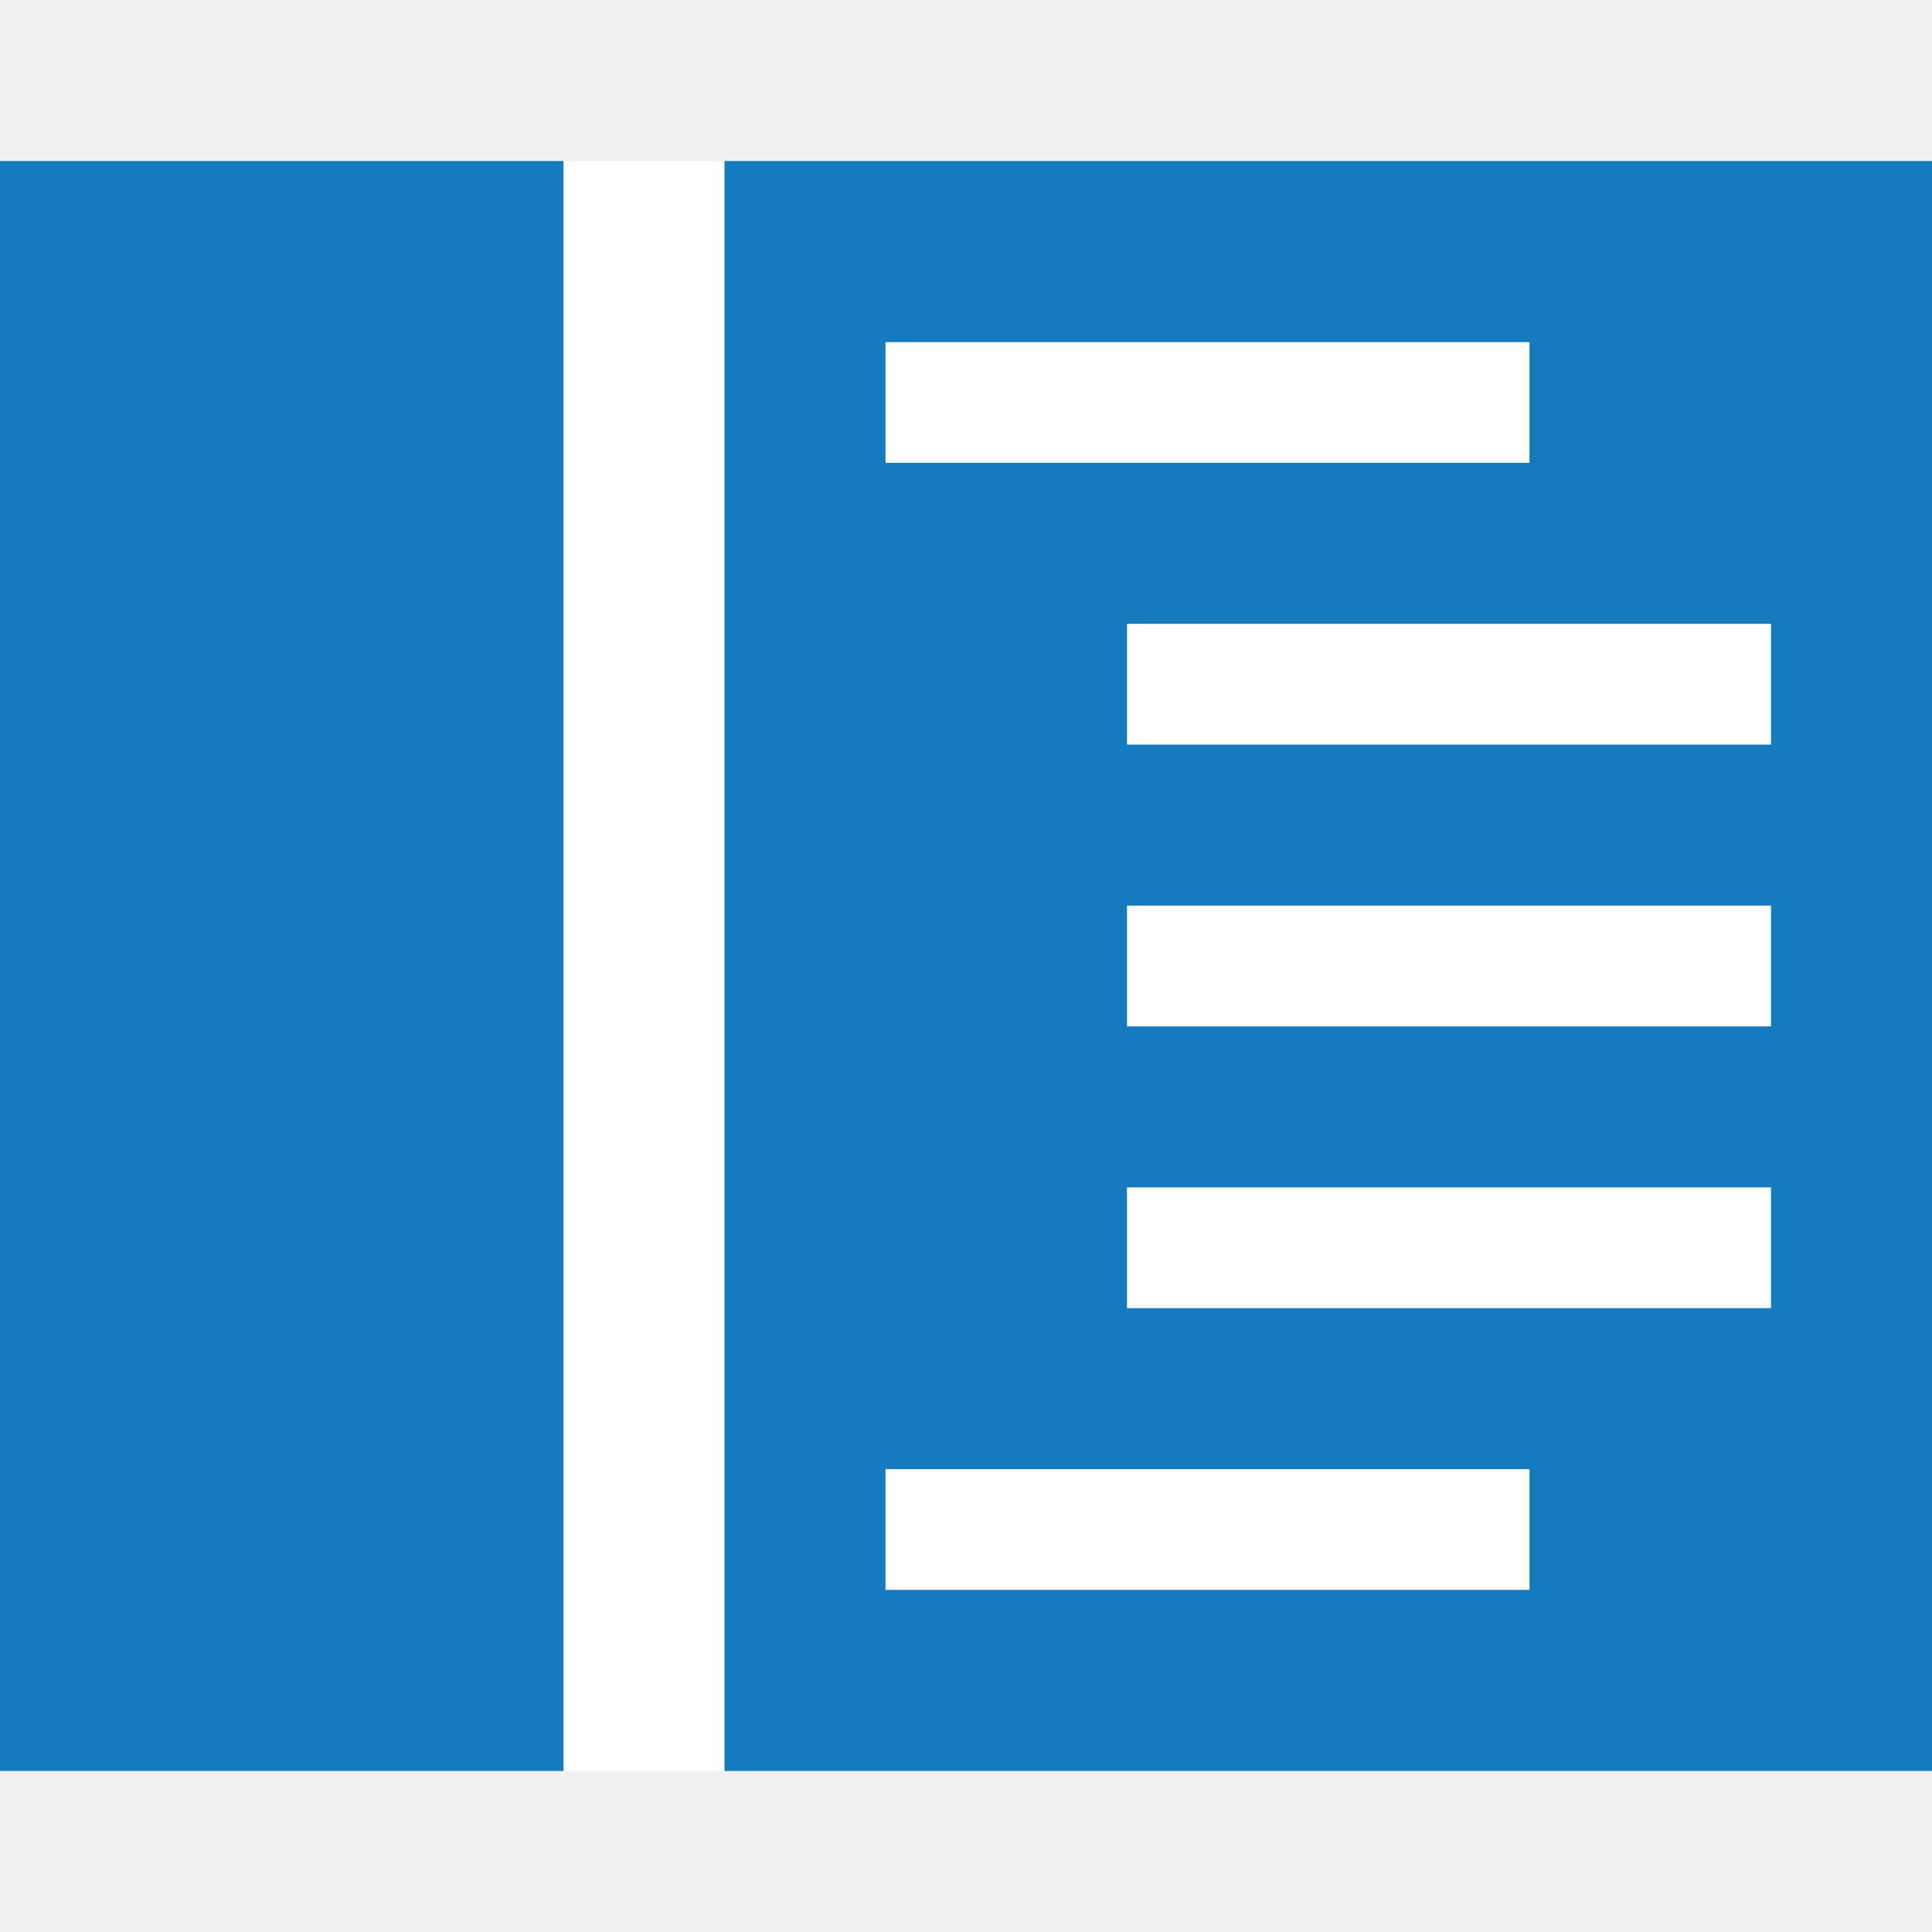
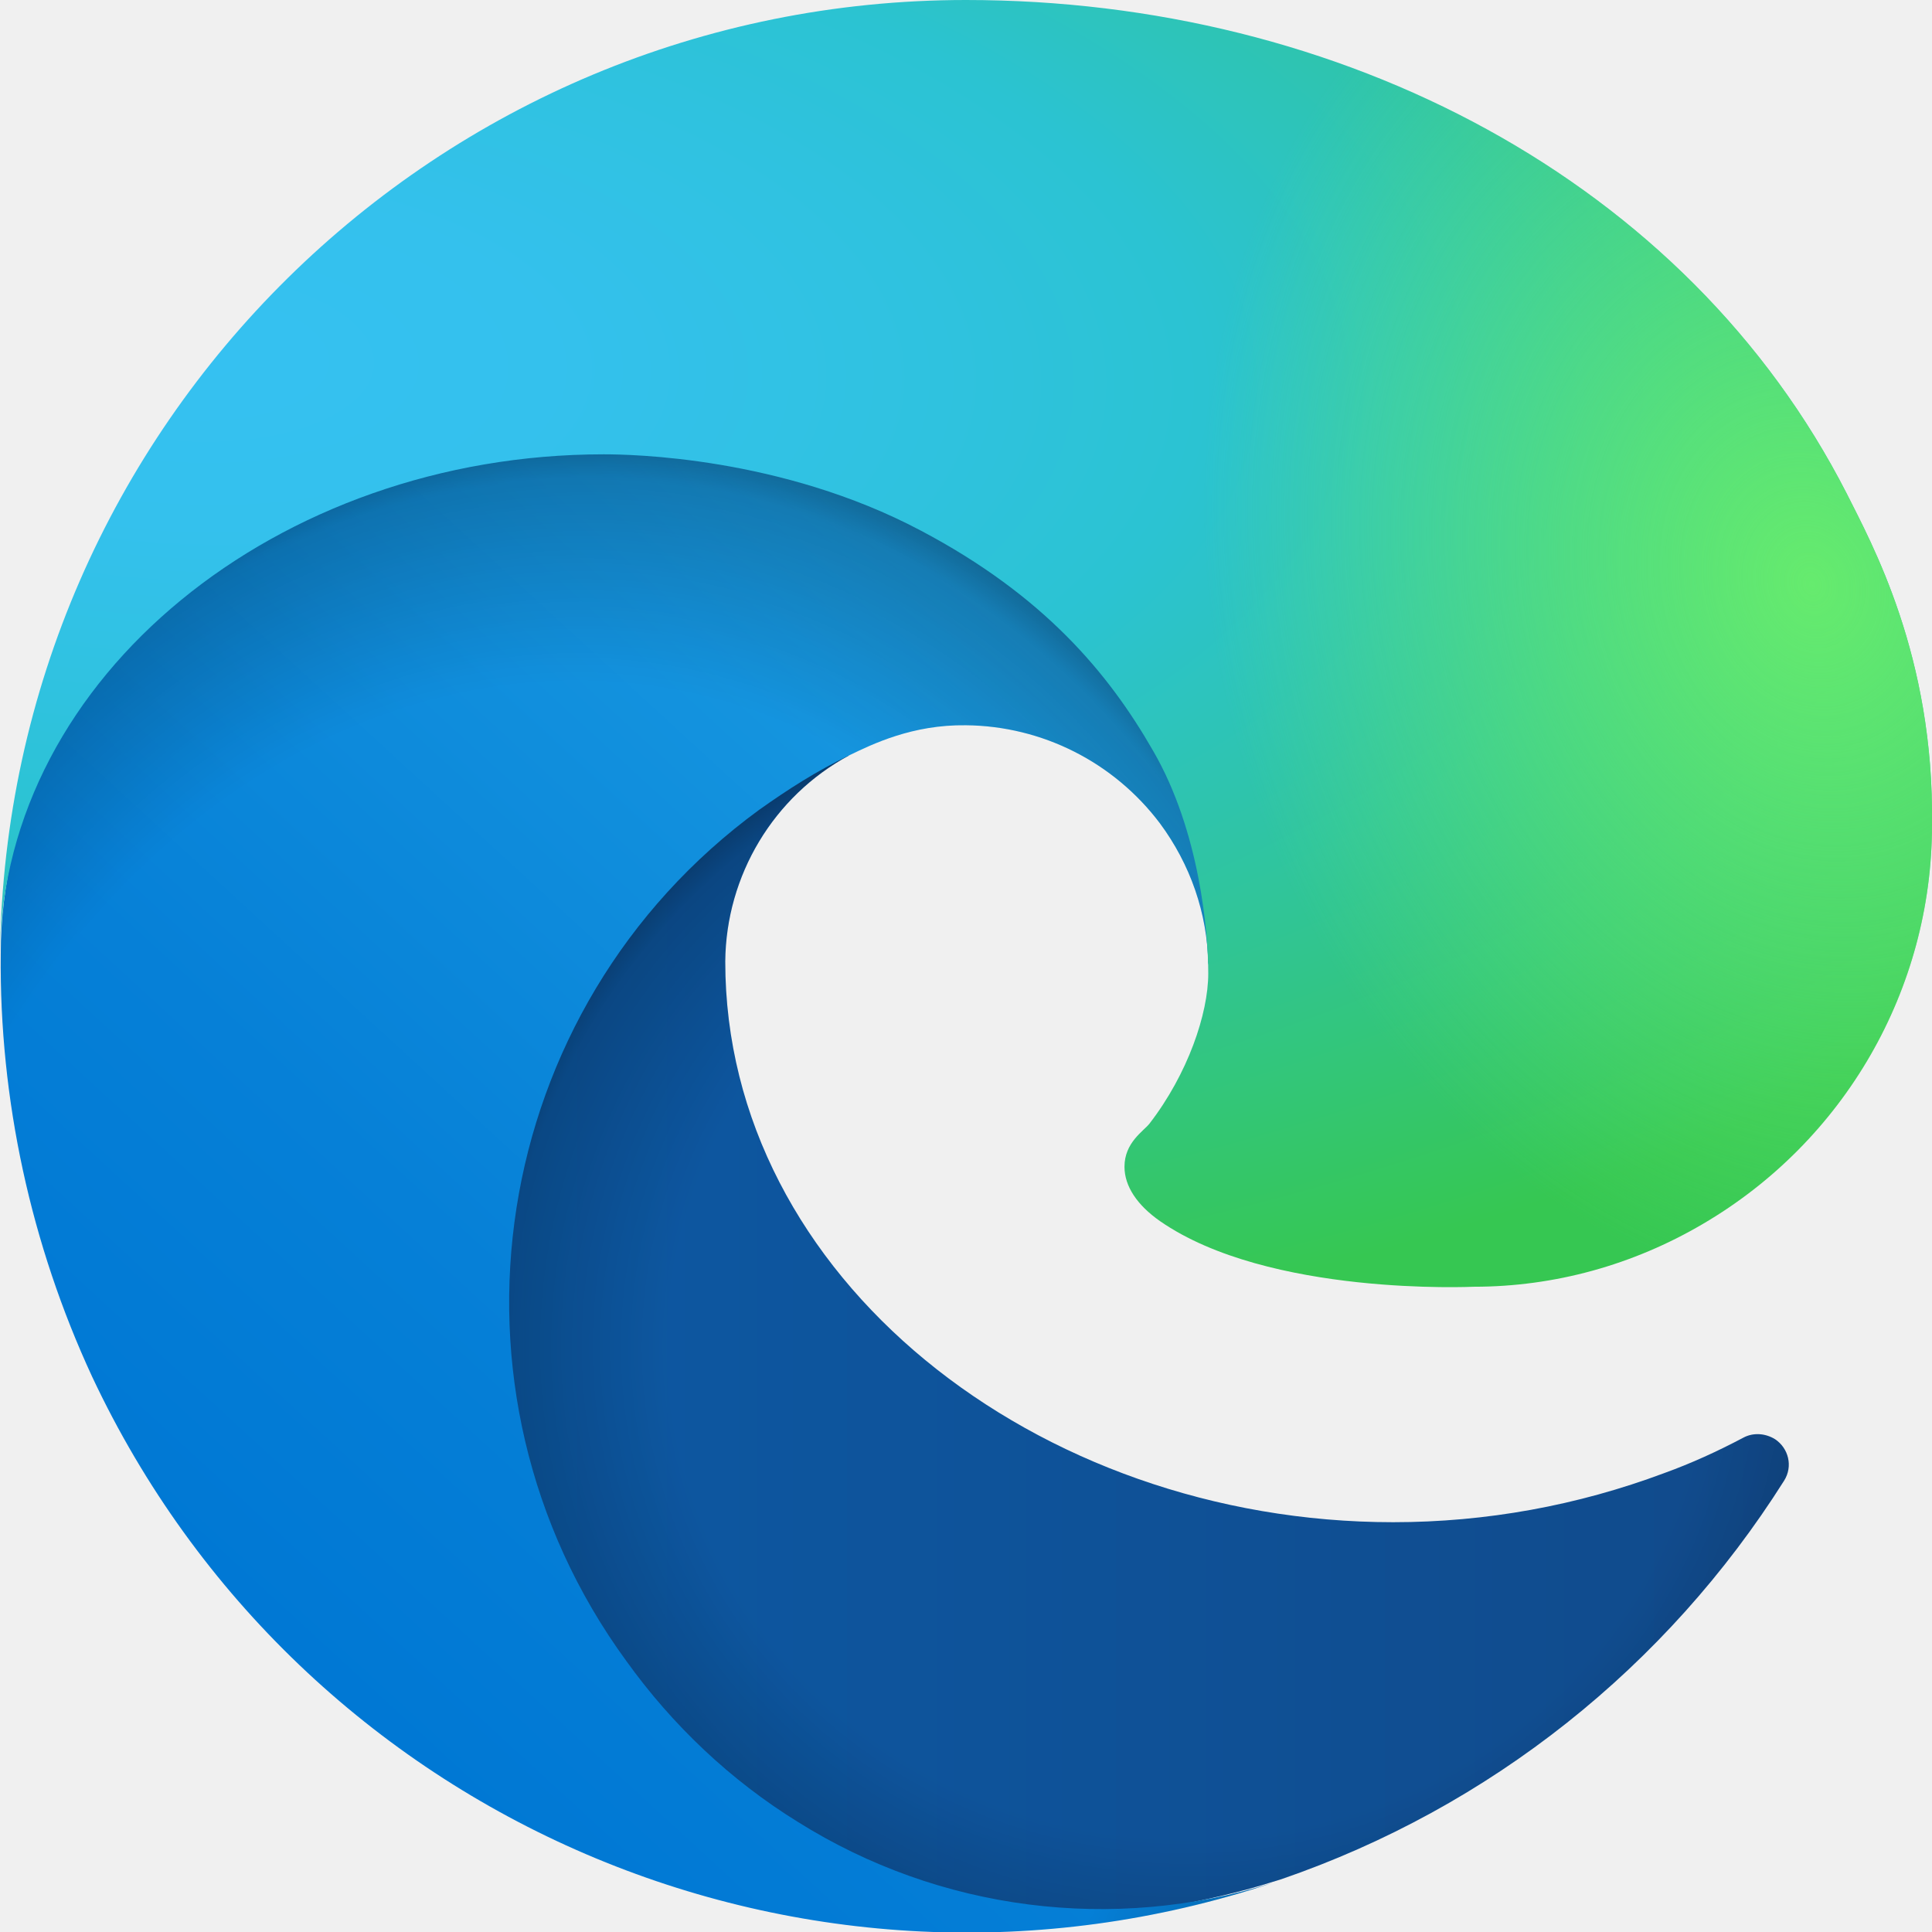
- <svg xmlns="http://www.w3.org/2000/svg" id="Layer_1" viewBox="0 0 1024 1024">
-   <style>.st0{fill:#f6f6f6;fill-opacity:0}.st1{fill:#fff}.st2{fill:#167abf}</style>
-   <path class="st0" d="M1024 1024H0V0h1024v1024z" />
-   <path class="st1" d="M1024 85.333v853.333H0V85.333h1024z" />
-   <path class="st2" d="M0 85.333h298.667v853.333H0V85.333zm1024 0v853.333H384V85.333h640zm-554.667 160h341.333v-64H469.333v64zm341.334 533.334H469.333v64h341.333l.001-64zm128-149.334H597.333v64h341.333l.001-64zm0-149.333H597.333v64h341.333l.001-64zm0-149.333H597.333v64h341.333l.001-64z" />
+ <svg xmlns="http://www.w3.org/2000/svg" width="32" height="32" viewBox="0 0 256 256">
+   <defs>
+     <radialGradient id="logosMicrosoftEdge0" cx="161.83" cy="788.401" r="95.38" gradientTransform="matrix(.9999 0 0 .9498 -4.622 -570.387)" gradientUnits="userSpaceOnUse">
+       <stop offset=".72" stop-opacity="0" />
+       <stop offset=".95" stop-opacity=".53" />
+       <stop offset="1" />
+     </radialGradient>
+     <radialGradient id="logosMicrosoftEdge1" cx="-773.636" cy="746.715" r="143.24" gradientTransform="matrix(.15 -.9898 .8 .12 -410.718 -656.341)" gradientUnits="userSpaceOnUse">
+       <stop offset=".76" stop-opacity="0" />
+       <stop offset=".95" stop-opacity=".5" />
+       <stop offset="1" />
+     </radialGradient>
+     <radialGradient id="logosMicrosoftEdge2" cx="230.593" cy="-106.038" r="202.43" gradientTransform="matrix(-.04 .9998 -2.1299 -.07998 -190.775 -191.635)" gradientUnits="userSpaceOnUse">
+       <stop offset="0" stop-color="#35C1F1" />
+       <stop offset=".11" stop-color="#34C1ED" />
+       <stop offset=".23" stop-color="#2FC2DF" />
+       <stop offset=".31" stop-color="#2BC3D2" />
+       <stop offset=".67" stop-color="#36C752" />
+     </radialGradient>
+     <radialGradient id="logosMicrosoftEdge3" cx="536.357" cy="-117.703" r="97.34" gradientTransform="matrix(.28 .9598 -.78 .23 -1.928 -410.318)" gradientUnits="userSpaceOnUse">
+       <stop offset="0" stop-color="#66EB6E" />
+       <stop offset="1" stop-color="#66EB6E" stop-opacity="0" />
+     </radialGradient>
+     <linearGradient id="logosMicrosoftEdge4" x1="63.334" x2="241.617" y1="757.83" y2="757.83" gradientTransform="translate(-4.63 -580.81)" gradientUnits="userSpaceOnUse">
+       <stop offset="0" stop-color="#0C59A4" />
+       <stop offset="1" stop-color="#114A8B" />
+     </linearGradient>
+     <linearGradient id="logosMicrosoftEdge5" x1="157.401" x2="46.028" y1="680.556" y2="801.868" gradientTransform="translate(-4.63 -580.81)" gradientUnits="userSpaceOnUse">
+       <stop offset="0" stop-color="#1B9DE2" />
+       <stop offset=".16" stop-color="#1595DF" />
+       <stop offset=".67" stop-color="#0680D7" />
+       <stop offset="1" stop-color="#0078D4" />
+     </linearGradient>
+   </defs>
+   <path fill="url(#logosMicrosoftEdge4)" d="M231 190.5c-3.4 1.8-6.9 3.4-10.5 4.7c-11.5 4.3-23.6 6.5-35.9 6.5c-47.3 0-88.5-32.5-88.5-74.3c.1-11.4 6.4-21.9 16.4-27.3c-42.8 1.8-53.8 46.4-53.8 72.5c0 73.9 68.1 81.4 82.8 81.4c7.9 0 19.8-2.3 27-4.6l1.3-.4c27.6-9.5 51-28.1 66.6-52.8c1.2-1.9.6-4.3-1.2-5.5c-1.3-.8-2.9-.9-4.2-.2z" />
+   <path fill="url(#logosMicrosoftEdge0)" d="M231 190.5c-3.4 1.8-6.9 3.4-10.5 4.7c-11.5 4.3-23.6 6.5-35.9 6.5c-47.3 0-88.5-32.5-88.5-74.3c.1-11.4 6.4-21.9 16.4-27.3c-42.8 1.8-53.8 46.4-53.8 72.5c0 73.9 68.1 81.4 82.8 81.4c7.9 0 19.8-2.3 27-4.6l1.3-.4c27.6-9.5 51-28.1 66.6-52.8c1.2-1.9.6-4.3-1.2-5.5c-1.3-.8-2.9-.9-4.2-.2z" opacity=".35" />
+   <path fill="url(#logosMicrosoftEdge5)" d="M105.7 241.4c-8.9-5.5-16.6-12.8-22.7-21.3c-26.3-36-18.4-86.5 17.6-112.8c3.8-2.7 7.7-5.2 11.9-7.2c3.1-1.5 8.4-4.1 15.5-4c10.1.1 19.6 4.9 25.7 13c4 5.4 6.3 11.9 6.4 18.7c0-.2 24.5-79.6-80-79.6c-43.9 0-80 41.7-80 78.2c-.2 19.3 4 38.5 12.1 56c27.6 58.8 94.8 87.6 156.4 67.1c-21.1 6.6-44.1 3.7-62.9-8.1z" />
+   <path fill="url(#logosMicrosoftEdge1)" d="M105.7 241.4c-8.9-5.5-16.6-12.8-22.7-21.3c-26.3-36-18.4-86.5 17.6-112.8c3.8-2.7 7.7-5.2 11.9-7.2c3.1-1.5 8.4-4.1 15.5-4c10.1.1 19.6 4.9 25.7 13c4 5.4 6.3 11.9 6.4 18.7c0-.2 24.5-79.6-80-79.6c-43.9 0-80 41.7-80 78.2c-.2 19.3 4 38.5 12.1 56c27.6 58.8 94.8 87.6 156.4 67.1c-21.1 6.6-44.1 3.7-62.9-8.1z" opacity=".41" />
+   <path fill="url(#logosMicrosoftEdge2)" d="M152.3 148.9c-.8 1-3.3 2.5-3.3 5.7c0 2.6 1.7 5.1 4.7 7.2c14.4 10 41.5 8.7 41.6 8.7c10.7 0 21.1-2.9 30.3-8.3c18.8-11 30.4-31.1 30.4-52.9c.3-22.4-8-37.3-11.3-43.9C223.5 23.9 177.7 0 128 0C58 0 1 56.2 0 126.2c.5-36.5 36.8-66 80-66c3.5 0 23.5.3 42 10.1c16.3 8.6 24.9 18.9 30.8 29.2c6.2 10.7 7.3 24.1 7.3 29.5c0 5.3-2.7 13.3-7.8 19.9z" />
+   <path fill="url(#logosMicrosoftEdge3)" d="M152.3 148.9c-.8 1-3.3 2.5-3.3 5.7c0 2.6 1.7 5.1 4.7 7.2c14.4 10 41.5 8.7 41.6 8.7c10.7 0 21.1-2.9 30.3-8.3c18.8-11 30.4-31.1 30.4-52.9c.3-22.4-8-37.3-11.3-43.9C223.5 23.9 177.7 0 128 0C58 0 1 56.2 0 126.2c.5-36.5 36.8-66 80-66c3.5 0 23.5.3 42 10.1c16.3 8.6 24.9 18.9 30.8 29.2c6.2 10.7 7.3 24.1 7.3 29.5c0 5.3-2.7 13.3-7.8 19.9z" />
</svg>
